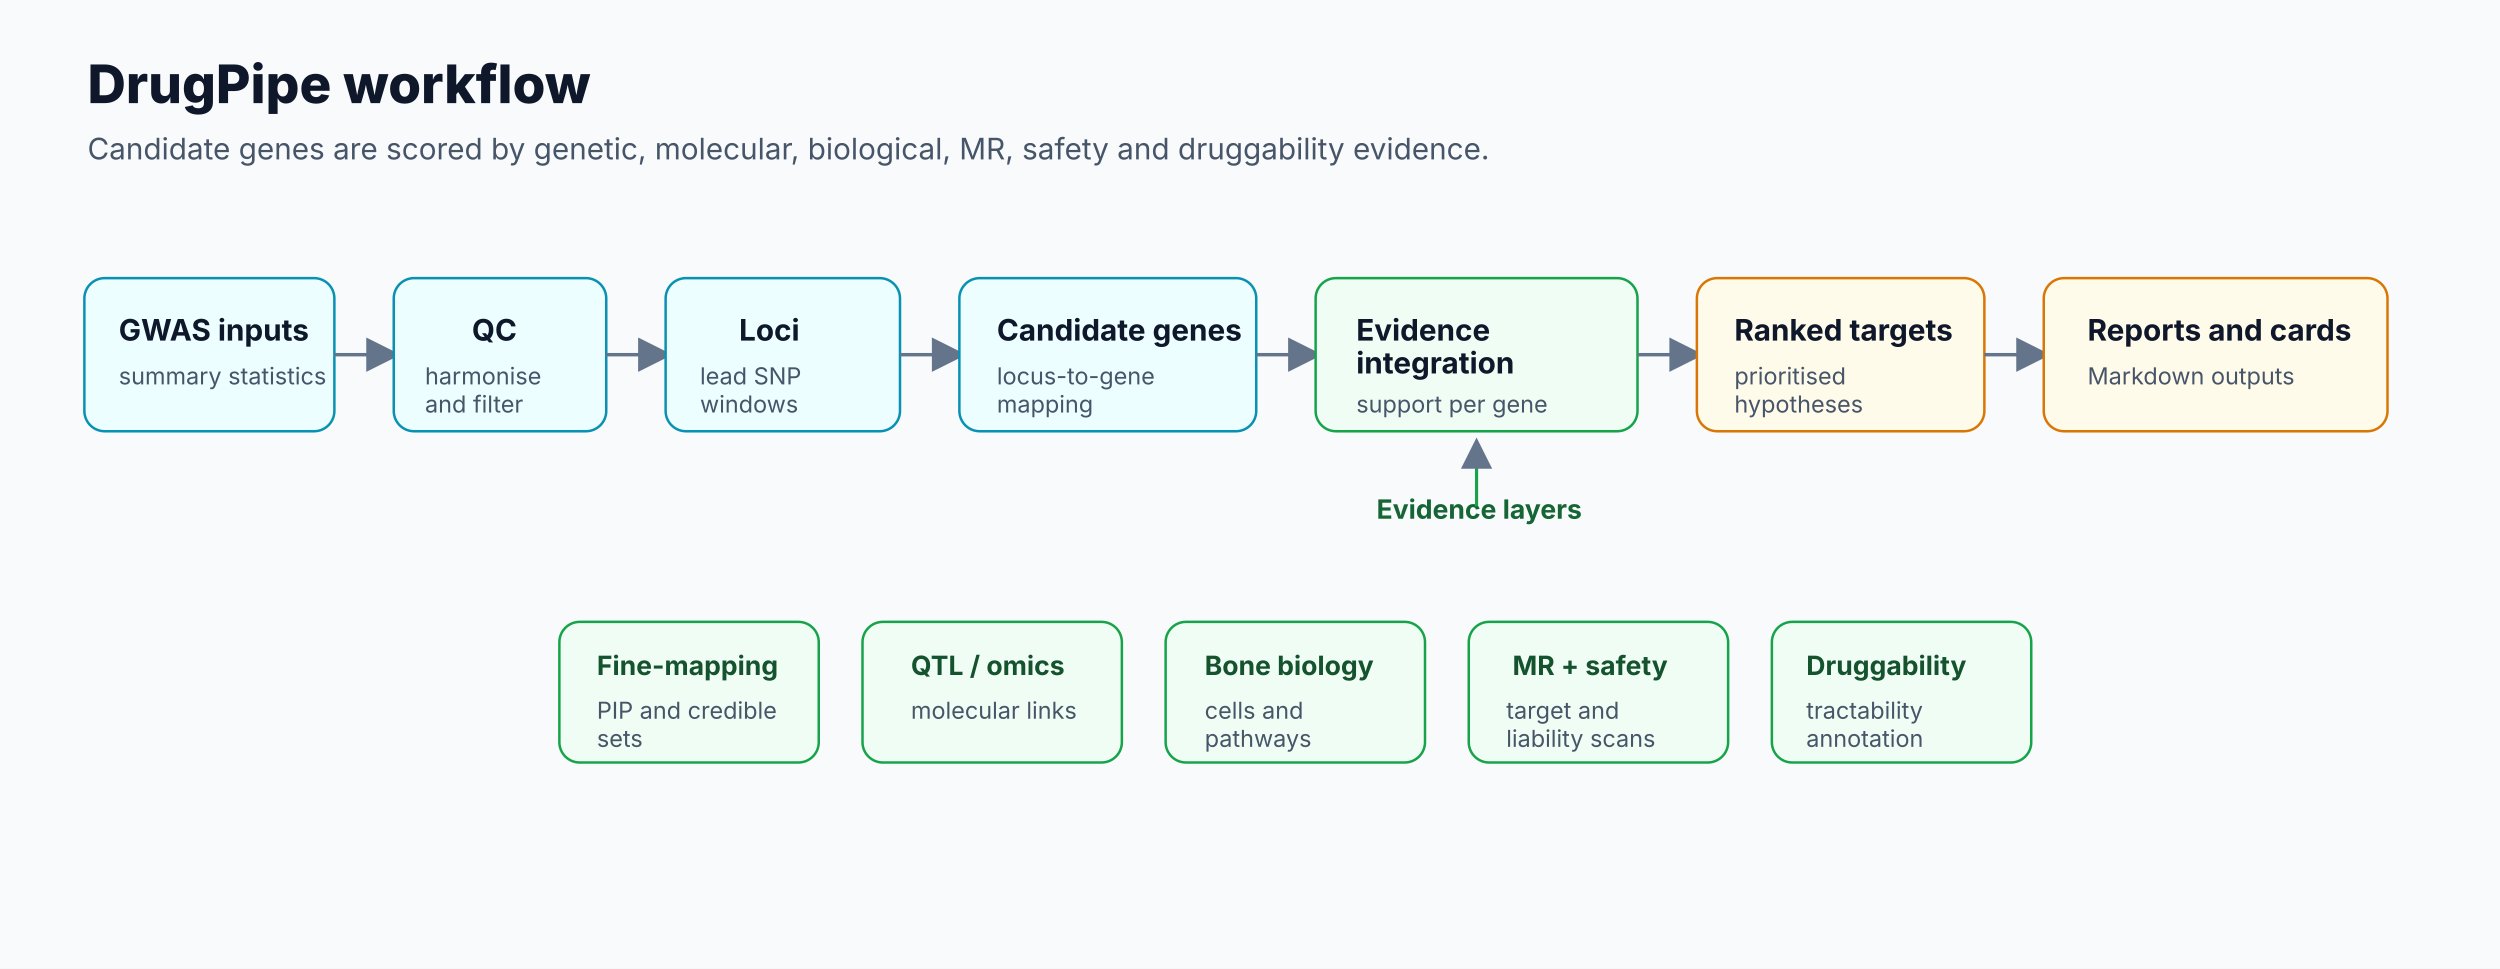
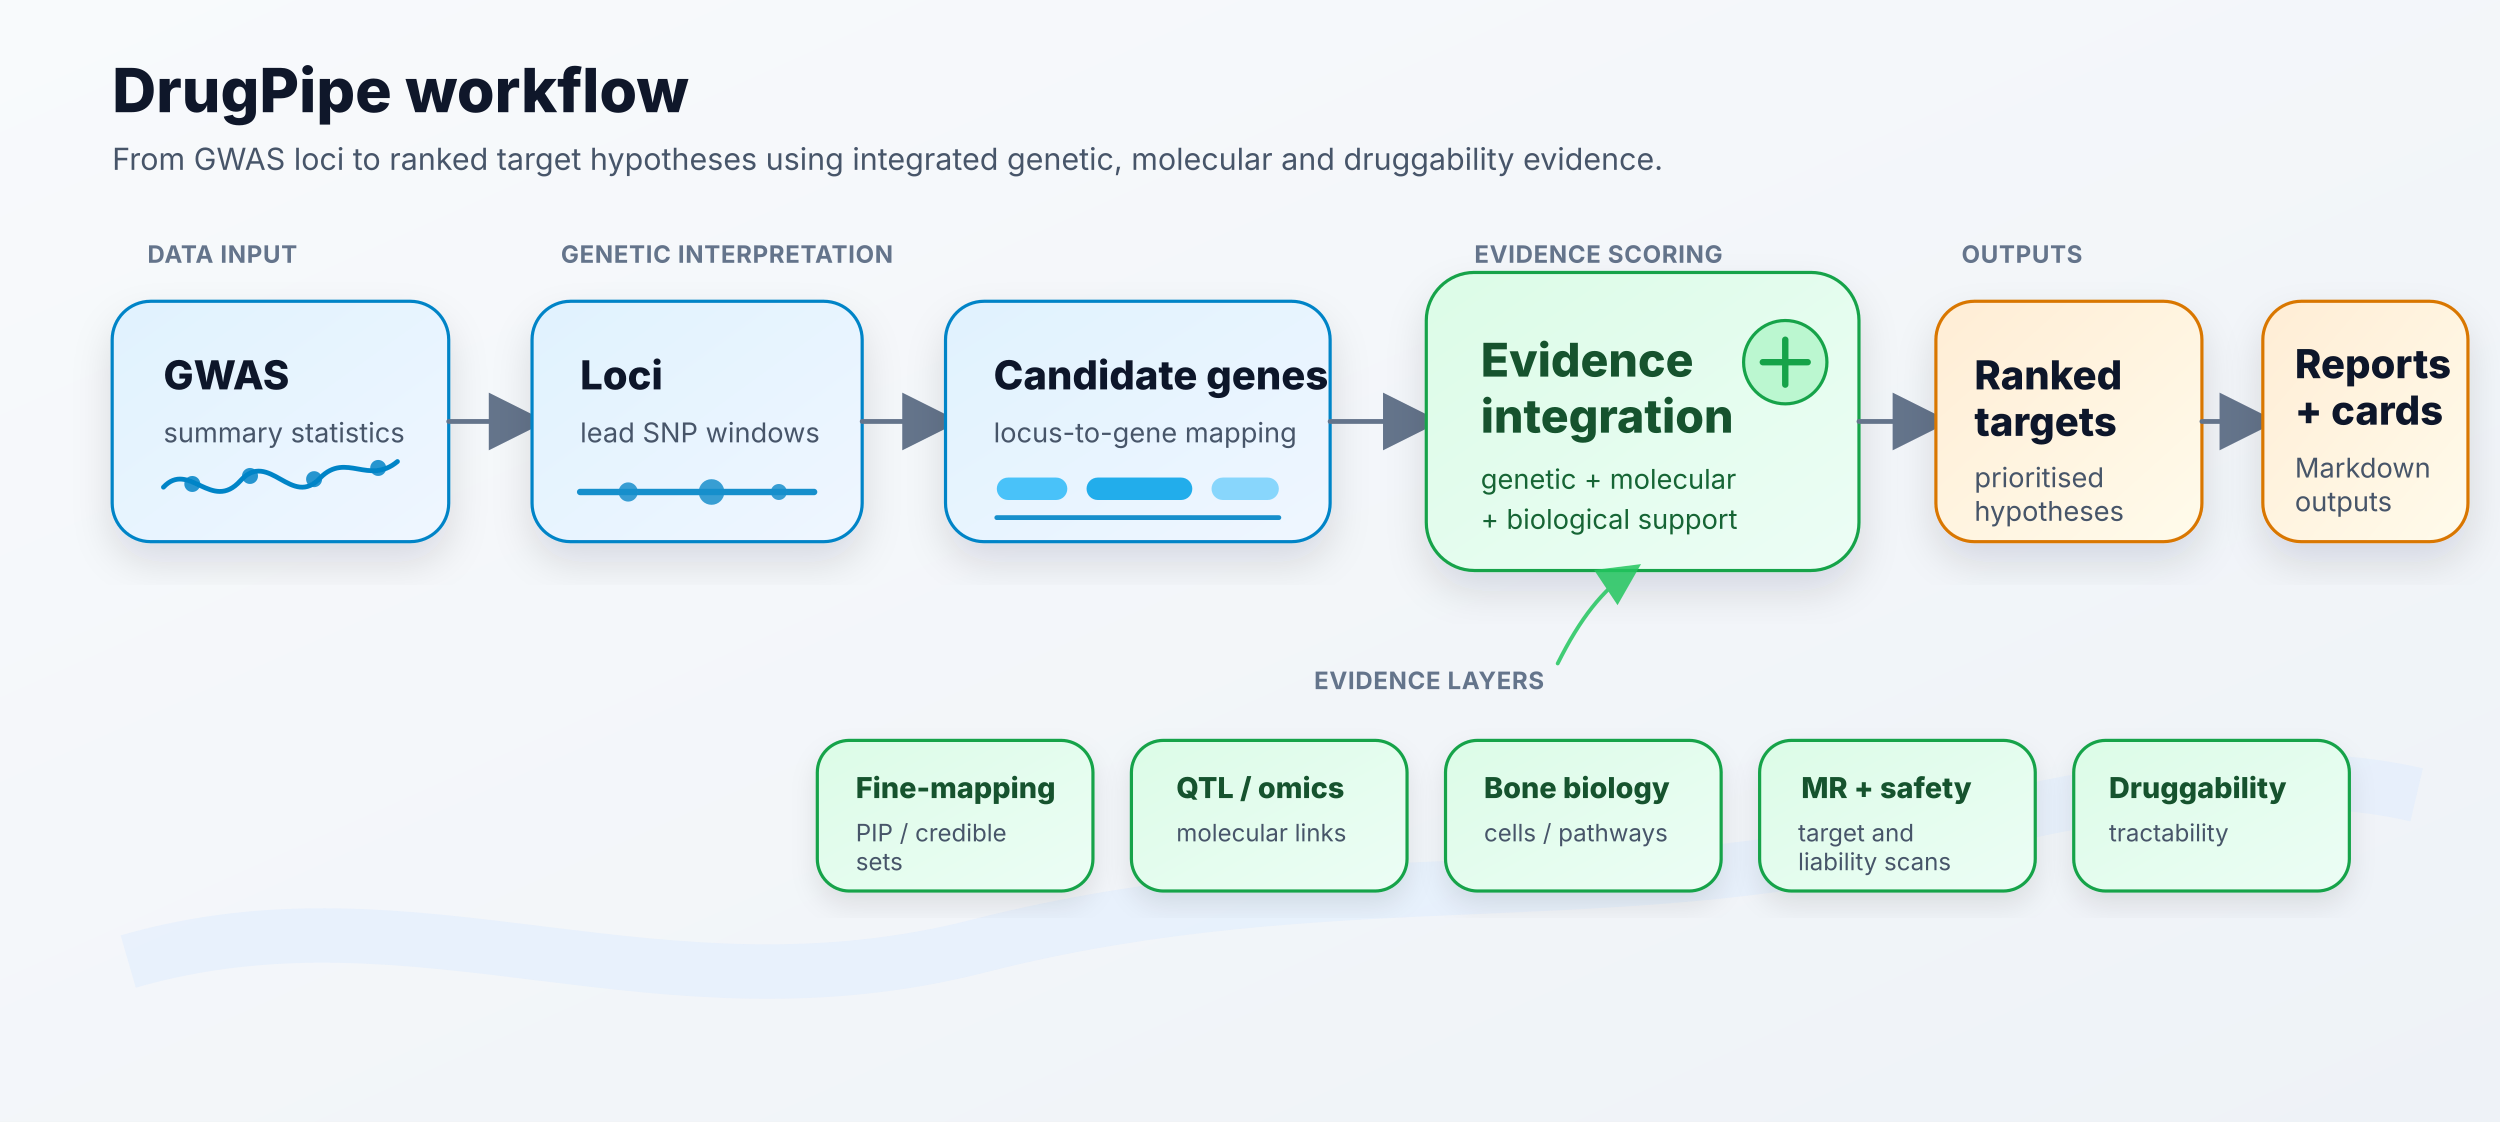
- <svg xmlns="http://www.w3.org/2000/svg" width="1600" height="620" viewBox="0 0 1600 620" role="img" aria-labelledby="title desc">
+ <svg xmlns="http://www.w3.org/2000/svg" width="1560" height="700" viewBox="0 0 1560 700" role="img" aria-labelledby="title desc">
  <defs>
-     <marker id="arrow" markerWidth="10" markerHeight="10" refX="8" refY="5" orient="auto">
-       <path d="M0 0 L10 5 L0 10 Z" fill="#64748b" />
+     <linearGradient id="bg" x1="0" y1="0" x2="1" y2="1">
+       <stop offset="0" stop-color="#f8fafc" />
+       <stop offset="1" stop-color="#eef2f7" />
+     </linearGradient>
+     <linearGradient id="blueCard" x1="0" y1="0" x2="1" y2="1">
+       <stop offset="0" stop-color="#e0f2fe" />
+       <stop offset="1" stop-color="#eff6ff" />
+     </linearGradient>
+     <linearGradient id="greenCard" x1="0" y1="0" x2="1" y2="1">
+       <stop offset="0" stop-color="#dcfce7" />
+       <stop offset="1" stop-color="#ecfdf5" />
+     </linearGradient>
+     <linearGradient id="orangeCard" x1="0" y1="0" x2="1" y2="1">
+       <stop offset="0" stop-color="#ffedd5" />
+       <stop offset="1" stop-color="#fffbeb" />
+     </linearGradient>
+     <filter id="shadow" x="-18%" y="-18%" width="136%" height="136%">
+       <feDropShadow dx="0" dy="12" stdDeviation="12" flood-color="#0f172a" flood-opacity="0.12" />
+     </filter>
+     <filter id="softShadow" x="-18%" y="-18%" width="136%" height="136%">
+       <feDropShadow dx="0" dy="8" stdDeviation="8" flood-color="#0f172a" flood-opacity="0.09" />
+     </filter>
+     <marker id="arrow" markerWidth="12" markerHeight="12" refX="9" refY="6" orient="auto">
+       <path d="M0 0 L12 6 L0 12 Z" fill="#64748b" />
+     </marker>
+     <marker id="greenArrow" markerWidth="11" markerHeight="11" refX="8" refY="5.5" orient="auto">
+       <path d="M0 0 L11 5.5 L0 11 Z" fill="#22c55e" />
    </marker>
    <style>
-       .box { fill: #ffffff; stroke: #cbd5e1; stroke-width: 1.6; }
-       .primary { fill: #ecfeff; stroke: #0891b2; }
-       .evidence { fill: #f0fdf4; stroke: #16a34a; }
-       .output { fill: #fffbeb; stroke: #d97706; }
-       .label { font: 700 19px Inter, Arial, sans-serif; fill: #0f172a; }
-       .sub { font: 15px Inter, Arial, sans-serif; fill: #475569; }
-       .evidence-title { font: 700 17px Inter, Arial, sans-serif; fill: #14532d; }
-       .caption { font: 700 17px Inter, Arial, sans-serif; fill: #166534; }
-       .line { stroke: #64748b; stroke-width: 2.2; fill: none; marker-end: url(#arrow); }
-       .hint { stroke: #16a34a; stroke-width: 2; fill: none; marker-end: url(#arrow); }
+       .title { font: 800 38px Inter, Arial, sans-serif; fill: #0f172a; }
+       .subtitle { font: 19px Inter, Arial, sans-serif; fill: #475569; }
+       .card-title { font: 800 25px Inter, Arial, sans-serif; fill: #0f172a; }
+       .card-sub { font: 17px Inter, Arial, sans-serif; fill: #475569; }
+       .hub-title { font: 800 29px Inter, Arial, sans-serif; fill: #14532d; }
+       .hub-sub { font: 17px Inter, Arial, sans-serif; fill: #166534; }
+       .chip-title { font: 800 18px Inter, Arial, sans-serif; fill: #14532d; }
+       .chip-sub { font: 15px Inter, Arial, sans-serif; fill: #475569; }
+       .section { font: 700 15px Inter, Arial, sans-serif; fill: #64748b; letter-spacing: 0.4px; }
+       .blue { fill: url(#blueCard); stroke: #0284c7; stroke-width: 2; }
+       .green { fill: url(#greenCard); stroke: #16a34a; stroke-width: 2; }
+       .orange { fill: url(#orangeCard); stroke: #d97706; stroke-width: 2; }
+       .flow { stroke: #64748b; stroke-width: 3; fill: none; marker-end: url(#arrow); stroke-linecap: round; }
+       .feed { stroke: #22c55e; stroke-width: 2.4; fill: none; marker-end: url(#greenArrow); stroke-linecap: round; opacity: 0.85; }
+       .motif { stroke: #0284c7; stroke-width: 3; fill: none; stroke-linecap: round; }
+       .dot { fill: #0284c7; opacity: 0.85; }
    </style>
  </defs>
-   <rect width="1600" height="620" fill="#f8fafc" />
-   <text x="56" y="66" font-family="Inter, Arial, sans-serif" font-size="34" font-weight="800" fill="#0f172a">DrugPipe workflow</text>
-   <text x="56" y="102" font-family="Inter, Arial, sans-serif" font-size="19" fill="#475569">Candidate genes are scored by genetic, molecular, biological, MR, safety and druggability evidence.</text>
-   <g transform="translate(54 178)">
-     <rect class="box primary" x="0" y="0" width="160" height="98" rx="13" />
-     <text class="label" x="22" y="40">GWAS inputs</text>
-     <text class="sub" x="22" y="68">summary statistics</text>
+   <rect width="1560" height="700" fill="url(#bg)" />
+   <path d="M80 600 C260 548 410 642 612 590 C828 535 1014 571 1208 520 C1340 485 1440 480 1508 496" fill="none" stroke="#dbeafe" stroke-width="34" opacity="0.45" />
+   <text class="title" x="70" y="70">DrugPipe workflow</text>
+   <text class="subtitle" x="70" y="106">From GWAS loci to ranked target hypotheses using integrated genetic, molecular and druggability evidence.</text>
+   <text class="section" x="92" y="164">DATA INPUT</text>
+   <g transform="translate(70 188)" filter="url(#shadow)">
+     <rect class="blue" x="0" y="0" width="210" height="150" rx="24" />
+     <text class="card-title" x="32" y="55">GWAS</text>
+     <text class="card-sub" x="32" y="88">summary statistics</text>
+     <path class="motif" d="M32 116 C48 99 62 132 80 112 C98 92 112 130 130 110 C146 94 160 115 178 100" />
+     <circle class="dot" cx="50" cy="114" r="5" />
+     <circle class="dot" cx="86" cy="109" r="5" />
+     <circle class="dot" cx="126" cy="111" r="5" />
+     <circle class="dot" cx="166" cy="104" r="5" />
  </g>
-   <path class="line" d="M214 227 H252" />
-   <g transform="translate(252 178)">
-     <rect class="box primary" x="0" y="0" width="136" height="98" rx="13" />
-     <text class="label" x="50" y="40">QC</text>
-     <text class="sub" x="20" y="68">harmonise</text>
-     <text class="sub" x="20" y="86">and filter</text>
+   <path class="flow" d="M280 263 H332" />
+   <text class="section" x="350" y="164">GENETIC INTERPRETATION</text>
+   <g transform="translate(332 188)" filter="url(#shadow)">
+     <rect class="blue" x="0" y="0" width="206" height="150" rx="24" />
+     <text class="card-title" x="30" y="55">Loci</text>
+     <text class="card-sub" x="30" y="88">lead SNP windows</text>
+     <g opacity="0.9">
+       <line x1="30" y1="119" x2="176" y2="119" stroke="#0284c7" stroke-width="4" stroke-linecap="round" />
+       <circle class="dot" cx="60" cy="119" r="6" />
+       <circle class="dot" cx="112" cy="119" r="8" />
+       <circle class="dot" cx="154" cy="119" r="5" />
+     </g>
  </g>
-   <path class="line" d="M388 227 H426" />
-   <g transform="translate(426 178)">
-     <rect class="box primary" x="0" y="0" width="150" height="98" rx="13" />
-     <text class="label" x="47" y="40">Loci</text>
-     <text class="sub" x="22" y="68">lead SNP</text>
-     <text class="sub" x="22" y="86">windows</text>
+   <path class="flow" d="M538 263 H590" />
+   <g transform="translate(590 188)" filter="url(#shadow)">
+     <rect class="blue" x="0" y="0" width="240" height="150" rx="24" />
+     <text class="card-title" x="30" y="55">Candidate genes</text>
+     <text class="card-sub" x="30" y="88">locus-to-gene mapping</text>
+     <g opacity="0.9">
+       <rect x="32" y="110" width="44" height="14" rx="7" fill="#38bdf8" />
+       <rect x="88" y="110" width="66" height="14" rx="7" fill="#0ea5e9" />
+       <rect x="166" y="110" width="42" height="14" rx="7" fill="#7dd3fc" />
+       <line x1="32" y1="135" x2="208" y2="135" stroke="#0284c7" stroke-width="3" stroke-linecap="round" />
+     </g>
  </g>
-   <path class="line" d="M576 227 H614" />
-   <g transform="translate(614 178)">
-     <rect class="box primary" x="0" y="0" width="190" height="98" rx="13" />
-     <text class="label" x="24" y="40">Candidate genes</text>
-     <text class="sub" x="24" y="68">locus-to-gene</text>
-     <text class="sub" x="24" y="86">mapping</text>
+   <path class="flow" d="M830 263 H890" />
+   <text class="section" x="920" y="164">EVIDENCE SCORING</text>
+   <g transform="translate(890 170)" filter="url(#shadow)">
+     <rect class="green" x="0" y="0" width="270" height="186" rx="30" />
+     <text class="hub-title" x="34" y="65">Evidence</text>
+     <text class="hub-title" x="34" y="100">integration</text>
+     <text class="hub-sub" x="34" y="135">genetic + molecular</text>
+     <text class="hub-sub" x="34" y="160">+ biological support</text>
+     <circle cx="224" cy="56" r="26" fill="#bbf7d0" stroke="#16a34a" stroke-width="2" />
+     <path d="M210 56 H238 M224 42 V70" stroke="#16a34a" stroke-width="4" stroke-linecap="round" />
  </g>
-   <path class="line" d="M804 227 H842" />
-   <g transform="translate(842 178)">
-     <rect class="box evidence" x="0" y="0" width="206" height="98" rx="13" />
-     <text class="label" x="26" y="40">Evidence</text>
-     <text class="label" x="26" y="61">integration</text>
-     <text class="sub" x="26" y="86">support per gene</text>
+   <path class="flow" d="M1160 263 H1208" />
+   <text class="section" x="1224" y="164">OUTPUTS</text>
+   <g transform="translate(1208 188)" filter="url(#shadow)">
+     <rect class="orange" x="0" y="0" width="166" height="150" rx="24" />
+     <text class="card-title" x="24" y="55">Ranked</text>
+     <text class="card-title" x="24" y="84">targets</text>
+     <text class="card-sub" x="24" y="116">prioritised</text>
+     <text class="card-sub" x="24" y="137">hypotheses</text>
  </g>
-   <path class="line" d="M1048 227 H1086" />
-   <g transform="translate(1086 178)">
-     <rect class="box output" x="0" y="0" width="184" height="98" rx="13" />
-     <text class="label" x="24" y="40">Ranked targets</text>
-     <text class="sub" x="24" y="68">prioritised</text>
-     <text class="sub" x="24" y="86">hypotheses</text>
+   <path class="flow" d="M1374 263 H1412" />
+   <g transform="translate(1412 188)" filter="url(#shadow)">
+     <rect class="orange" x="0" y="0" width="128" height="150" rx="24" />
+     <text class="card-title" x="20" y="48">Reports</text>
+     <text class="card-title" x="20" y="77">+ cards</text>
+     <text class="card-sub" x="20" y="110">Markdown</text>
+     <text class="card-sub" x="20" y="131">outputs</text>
  </g>
-   <path class="line" d="M1270 227 H1308" />
-   <g transform="translate(1308 178)">
-     <rect class="box output" x="0" y="0" width="220" height="98" rx="13" />
-     <text class="label" x="28" y="40">Reports and cards</text>
-     <text class="sub" x="28" y="68">Markdown outputs</text>
+   <text class="section" x="820" y="430">EVIDENCE LAYERS</text>
+   <path class="feed" d="M972 414 C986 386 1000 368 1018 356" />
+   <g transform="translate(510 462)" filter="url(#softShadow)">
+     <rect class="green" x="0" y="0" width="172" height="94" rx="20" />
+     <text class="chip-title" x="24" y="36">Fine-mapping</text>
+     <text class="chip-sub" x="24" y="63">PIP / credible</text>
+     <text class="chip-sub" x="24" y="81">sets</text>
  </g>
-   <text class="caption" x="881" y="332">Evidence layers</text>
-   <path class="hint" d="M945 324 V284" />
-   <g transform="translate(358 398)">
-     <rect class="box evidence" x="0" y="0" width="166" height="90" rx="13" />
-     <text class="evidence-title" x="24" y="34">Fine-mapping</text>
-     <text class="sub" x="24" y="62">PIP and credible</text>
-     <text class="sub" x="24" y="80">sets</text>
+   <g transform="translate(706 462)" filter="url(#softShadow)">
+     <rect class="green" x="0" y="0" width="172" height="94" rx="20" />
+     <text class="chip-title" x="28" y="36">QTL / omics</text>
+     <text class="chip-sub" x="28" y="63">molecular links</text>
  </g>
-   <g transform="translate(552 398)">
-     <rect class="box evidence" x="0" y="0" width="166" height="90" rx="13" />
-     <text class="evidence-title" x="31" y="34">QTL / omics</text>
-     <text class="sub" x="31" y="62">molecular links</text>
+   <g transform="translate(902 462)" filter="url(#softShadow)">
+     <rect class="green" x="0" y="0" width="172" height="94" rx="20" />
+     <text class="chip-title" x="24" y="36">Bone biology</text>
+     <text class="chip-sub" x="24" y="63">cells / pathways</text>
  </g>
-   <g transform="translate(746 398)">
-     <rect class="box evidence" x="0" y="0" width="166" height="90" rx="13" />
-     <text class="evidence-title" x="25" y="34">Bone biology</text>
-     <text class="sub" x="25" y="62">cells and</text>
-     <text class="sub" x="25" y="80">pathways</text>
+   <g transform="translate(1098 462)" filter="url(#softShadow)">
+     <rect class="green" x="0" y="0" width="172" height="94" rx="20" />
+     <text class="chip-title" x="26" y="36">MR + safety</text>
+     <text class="chip-sub" x="24" y="63">target and</text>
+     <text class="chip-sub" x="24" y="81">liability scans</text>
  </g>
-   <g transform="translate(940 398)">
-     <rect class="box evidence" x="0" y="0" width="166" height="90" rx="13" />
-     <text class="evidence-title" x="28" y="34">MR + safety</text>
-     <text class="sub" x="24" y="62">target and</text>
-     <text class="sub" x="24" y="80">liability scans</text>
-   </g>
-   <g transform="translate(1134 398)">
-     <rect class="box evidence" x="0" y="0" width="166" height="90" rx="13" />
-     <text class="evidence-title" x="22" y="34">Druggability</text>
-     <text class="sub" x="22" y="62">tractability</text>
-     <text class="sub" x="22" y="80">annotation</text>
+   <g transform="translate(1294 462)" filter="url(#softShadow)">
+     <rect class="green" x="0" y="0" width="172" height="94" rx="20" />
+     <text class="chip-title" x="22" y="36">Druggability</text>
+     <text class="chip-sub" x="22" y="63">tractability</text>
  </g>
</svg>
